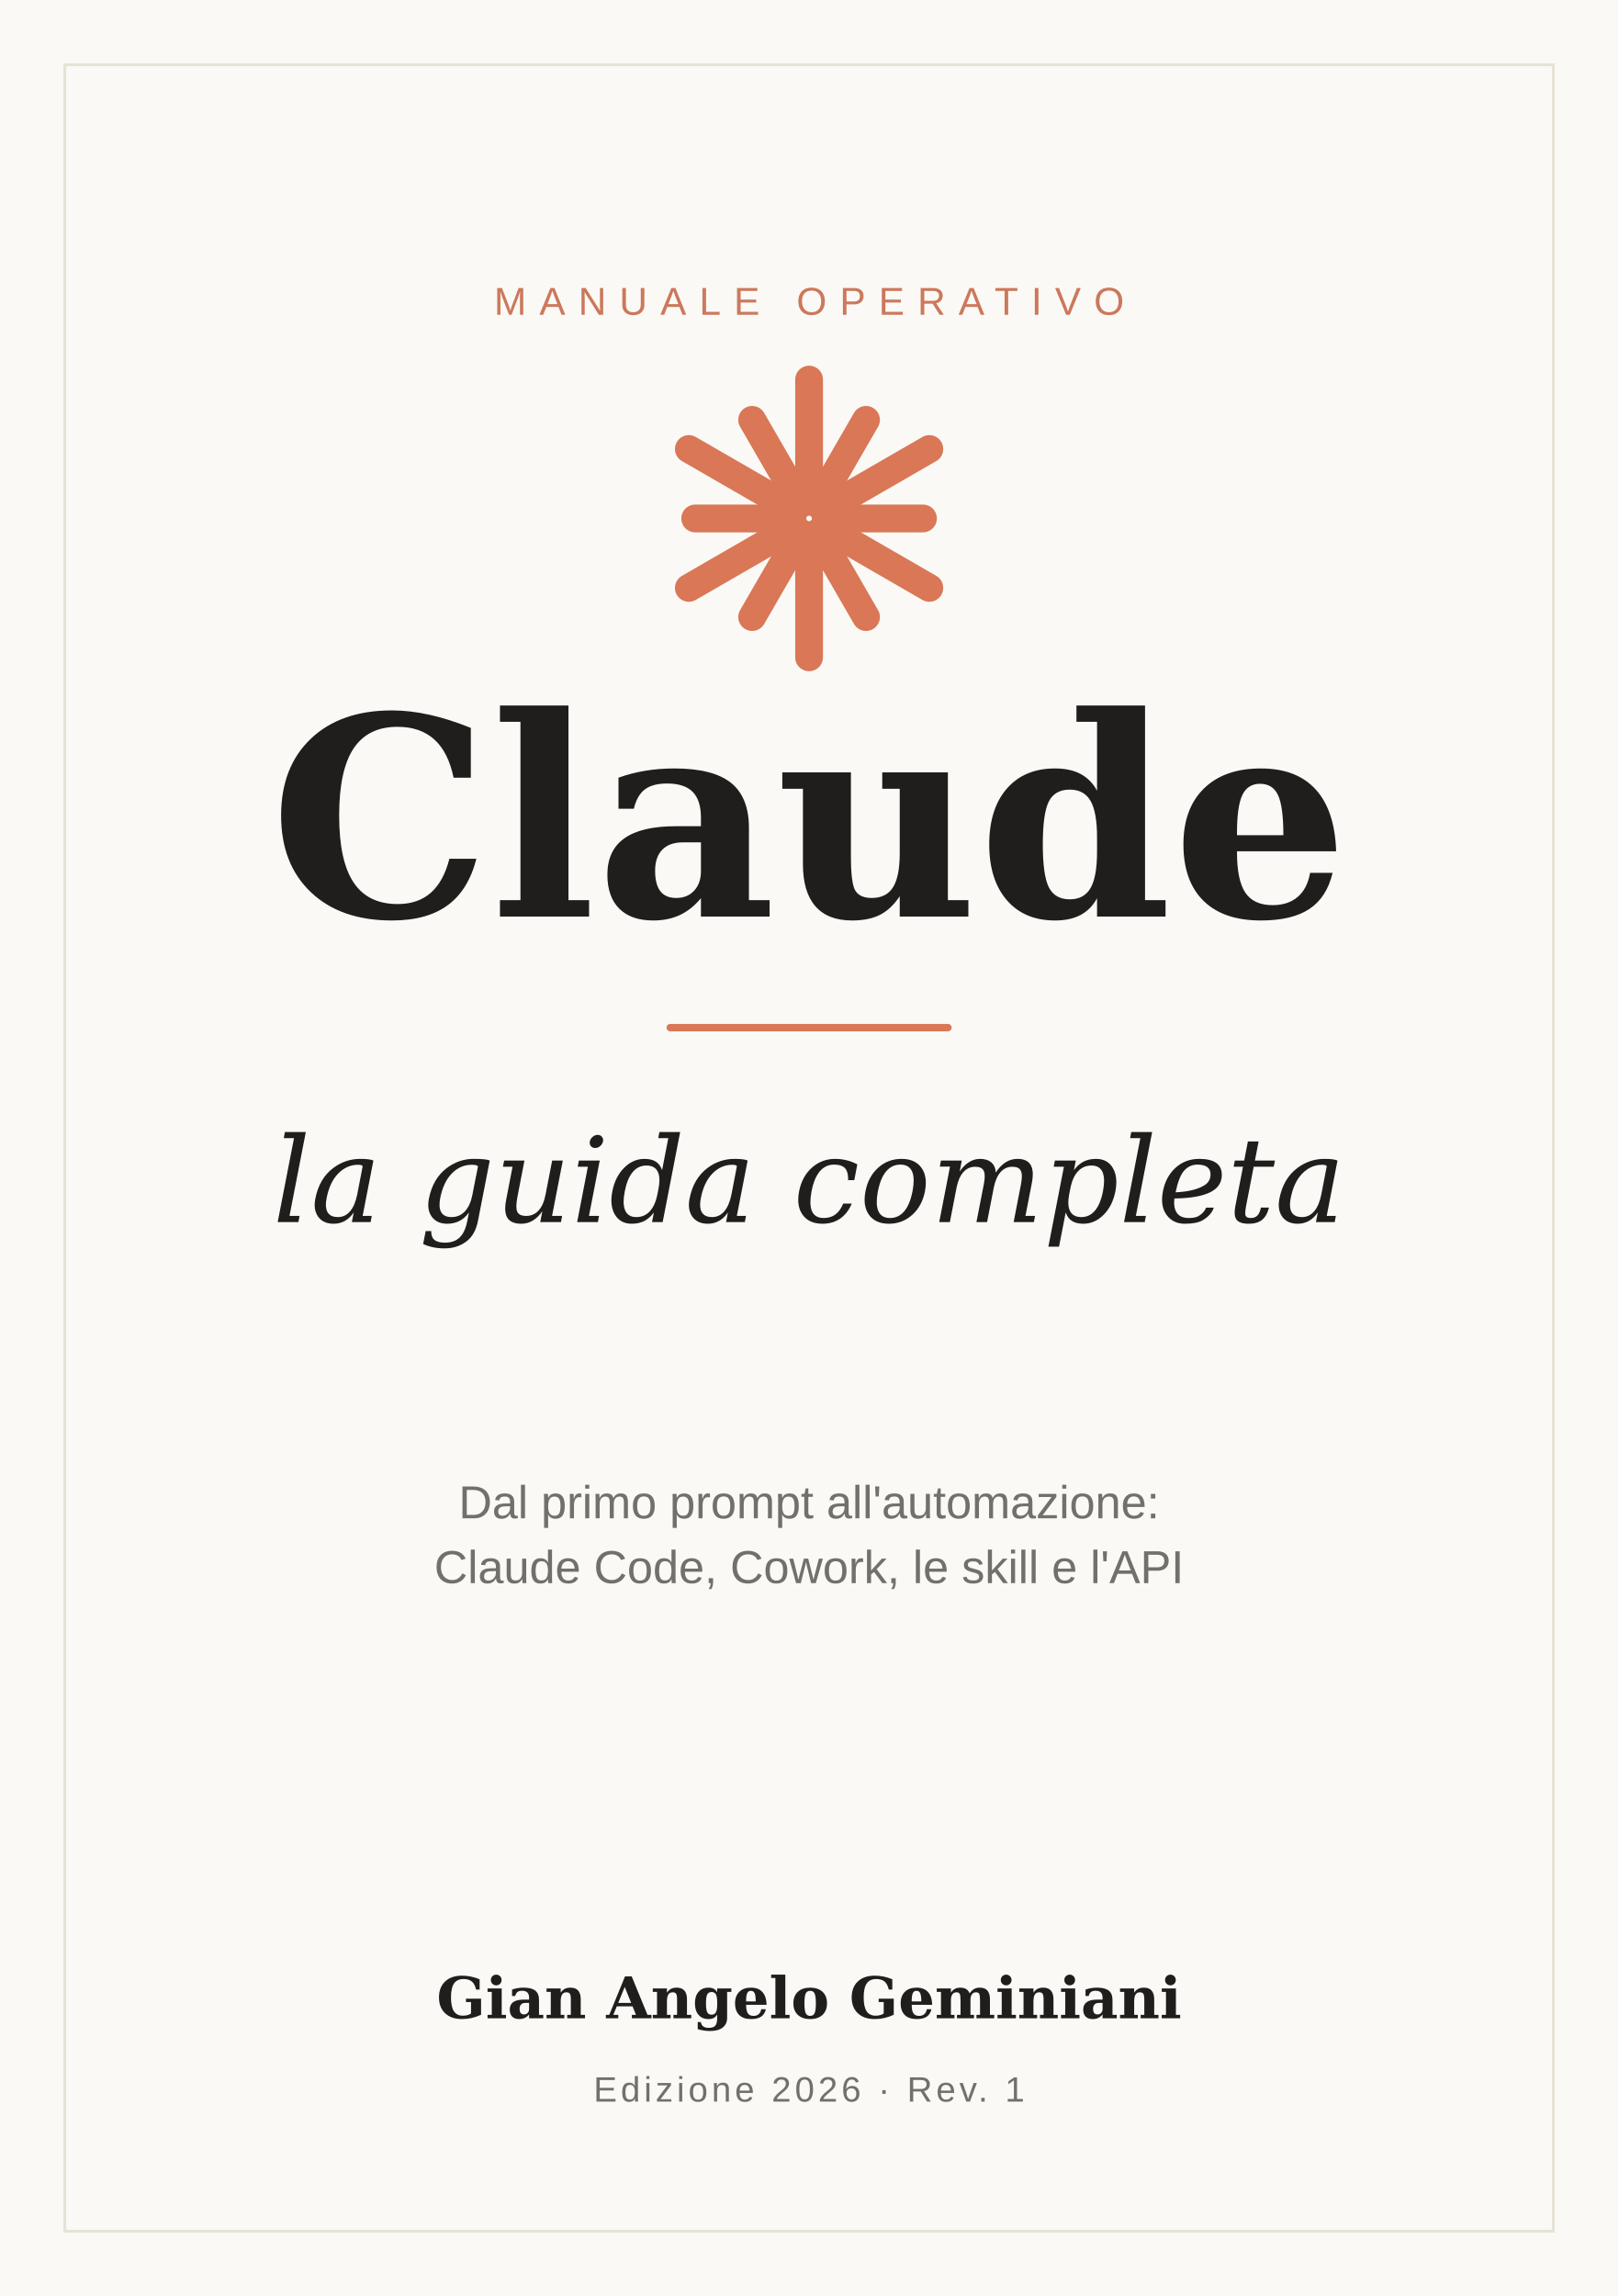
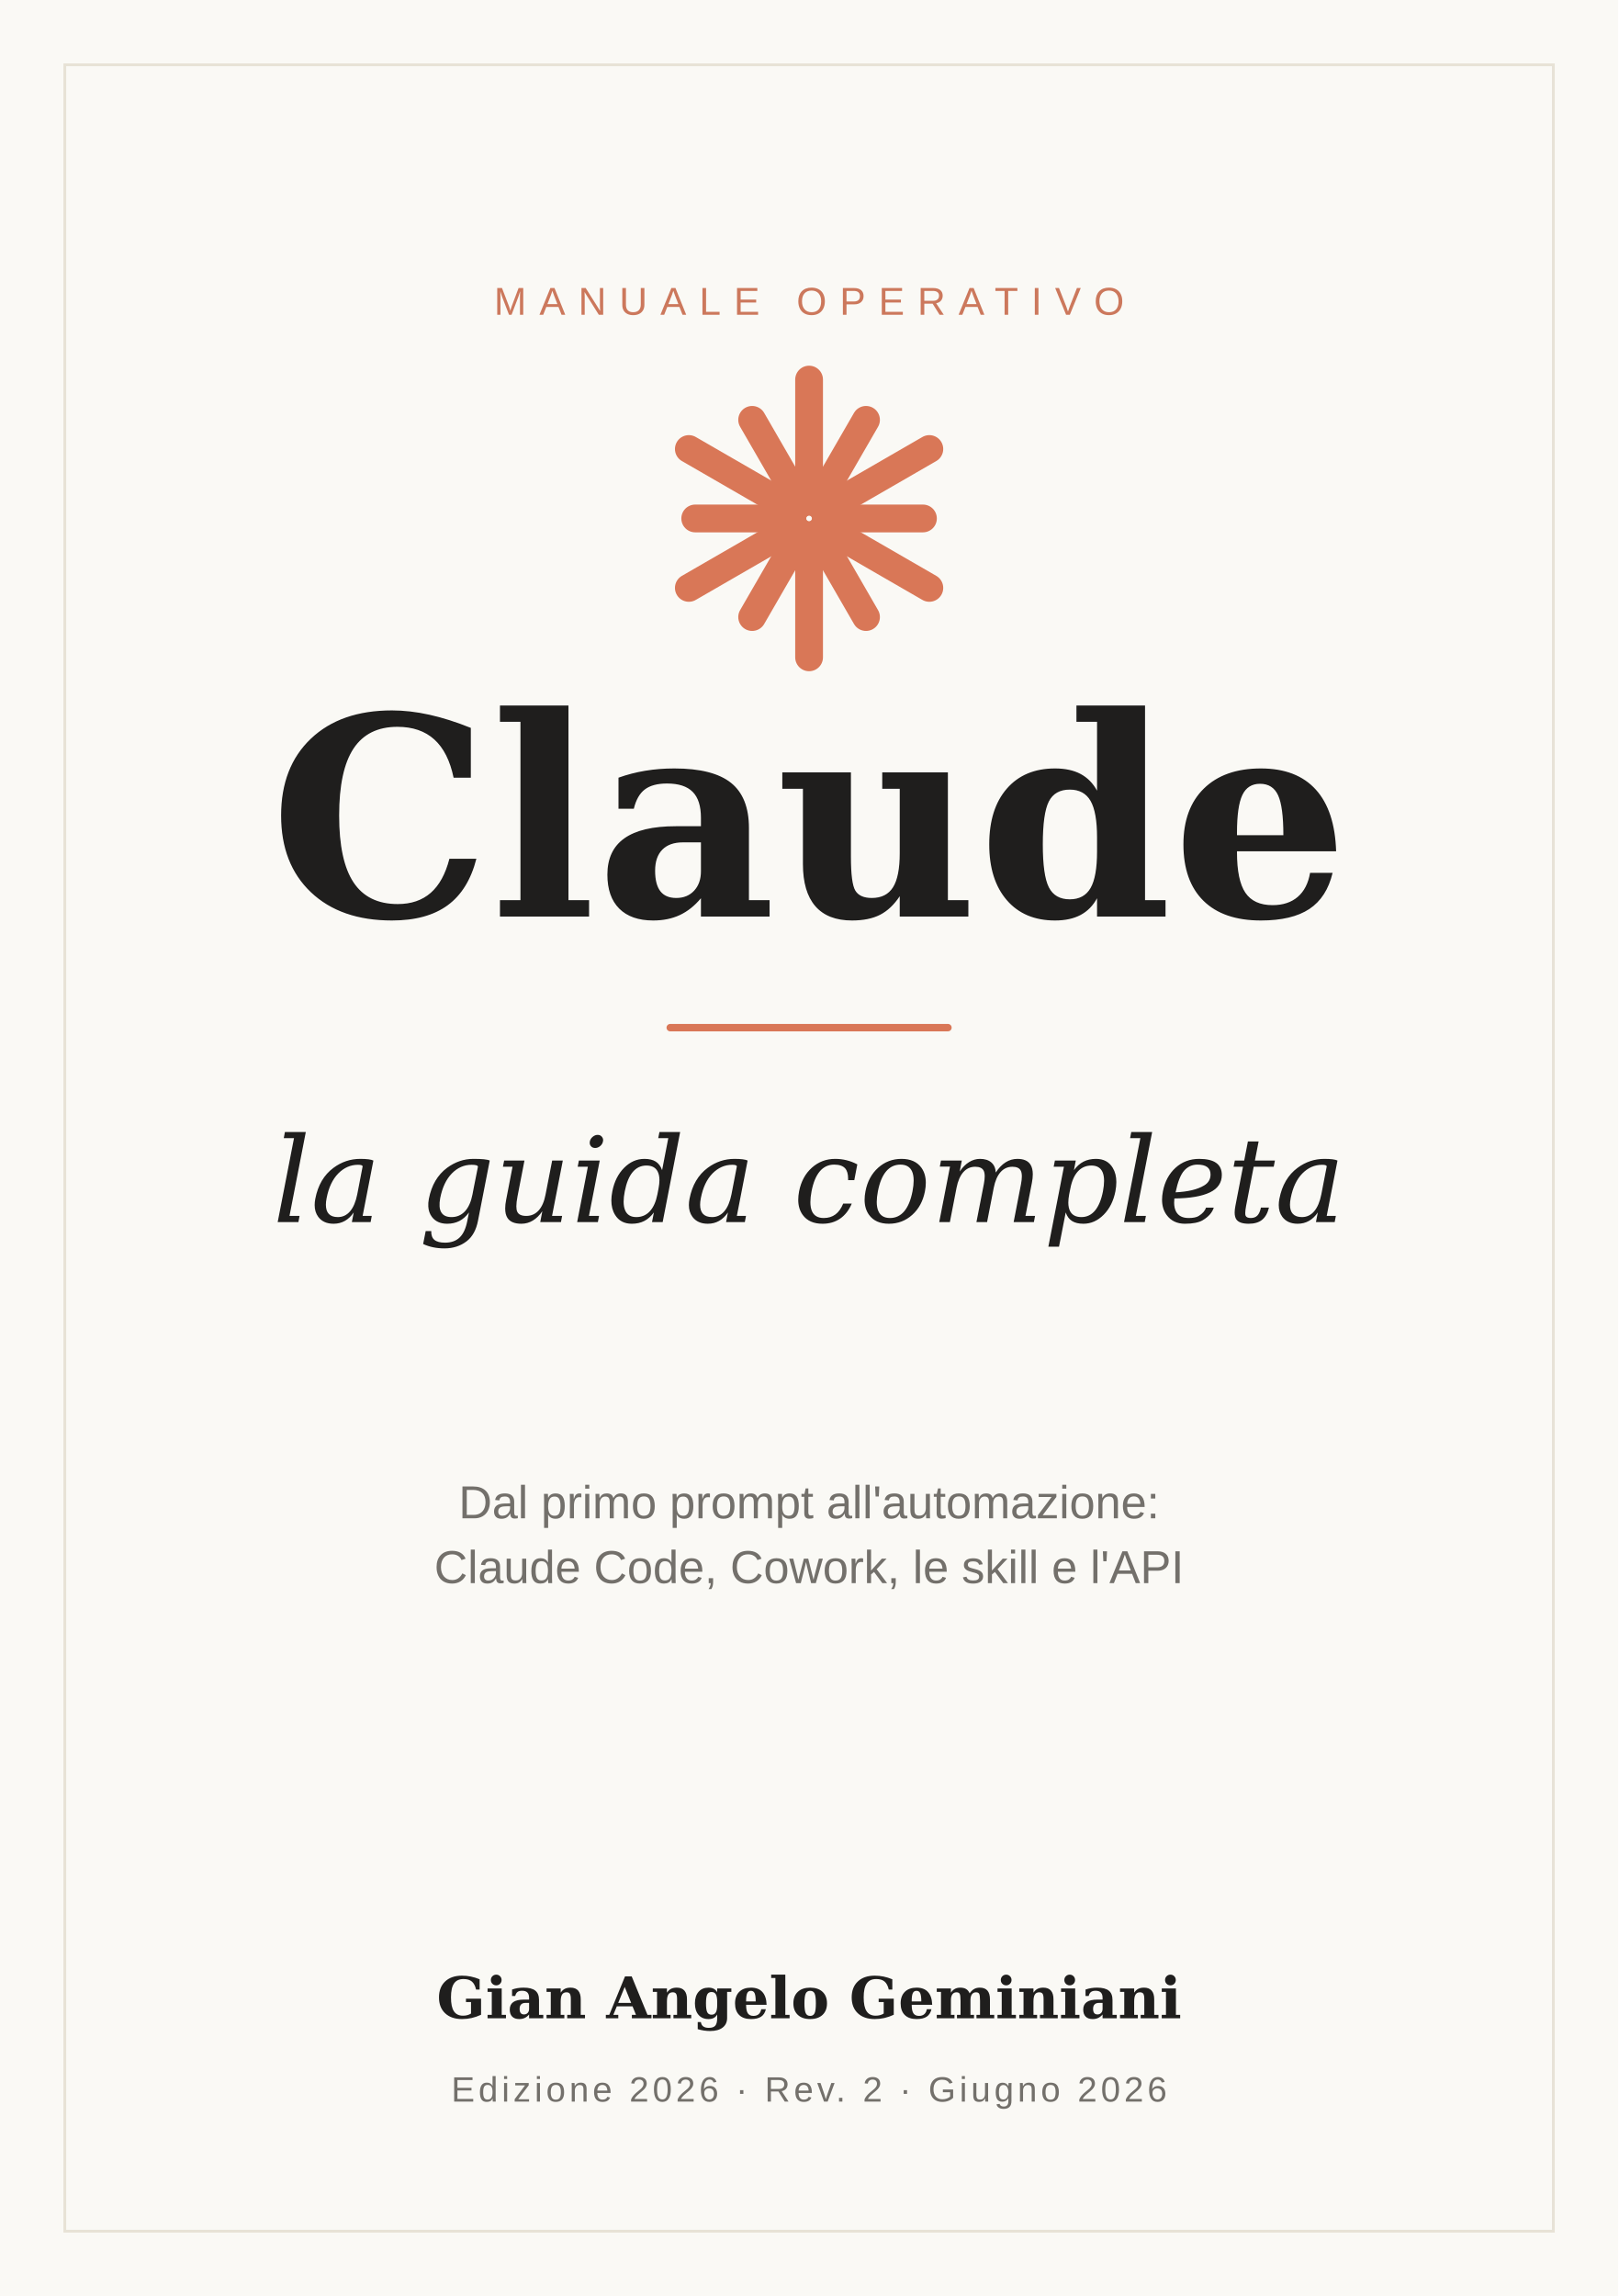
<svg xmlns="http://www.w3.org/2000/svg" width="1748" height="2480" viewBox="0 0 1748 2480">
  <rect width="1748" height="2480" fill="#FAF9F5" />
  <rect x="70" y="70" width="1608" height="2340" fill="none" stroke="#E7E2D6" stroke-width="3" />
  <text x="874.0" y="340" text-anchor="middle" font-family="Liberation Sans, DejaVu Sans, sans-serif" font-size="42" letter-spacing="14" fill="#CC785C">MANUALE OPERATIVO</text>
  <line x1="874.0" y1="542.0" x2="874.0" y2="410.0" stroke="#D97757" stroke-width="30" stroke-linecap="round" />
  <line x1="883.0" y1="544.4" x2="935.5" y2="453.5" stroke="#D97757" stroke-width="30" stroke-linecap="round" />
  <line x1="889.6" y1="551.0" x2="1003.9" y2="485.0" stroke="#D97757" stroke-width="30" stroke-linecap="round" />
  <line x1="892.0" y1="560.0" x2="997.0" y2="560.0" stroke="#D97757" stroke-width="30" stroke-linecap="round" />
  <line x1="889.6" y1="569.0" x2="1003.9" y2="635.0" stroke="#D97757" stroke-width="30" stroke-linecap="round" />
  <line x1="883.0" y1="575.6" x2="935.5" y2="666.5" stroke="#D97757" stroke-width="30" stroke-linecap="round" />
  <line x1="874.0" y1="578.0" x2="874.0" y2="710.0" stroke="#D97757" stroke-width="30" stroke-linecap="round" />
  <line x1="865.0" y1="575.6" x2="812.5" y2="666.5" stroke="#D97757" stroke-width="30" stroke-linecap="round" />
  <line x1="858.4" y1="569.0" x2="744.1" y2="635.0" stroke="#D97757" stroke-width="30" stroke-linecap="round" />
  <line x1="856.0" y1="560.0" x2="751.0" y2="560.0" stroke="#D97757" stroke-width="30" stroke-linecap="round" />
  <line x1="858.4" y1="551.0" x2="744.1" y2="485.0" stroke="#D97757" stroke-width="30" stroke-linecap="round" />
  <line x1="865.0" y1="544.4" x2="812.5" y2="453.5" stroke="#D97757" stroke-width="30" stroke-linecap="round" />
  <text x="874.0" y="990" text-anchor="middle" font-family="Lora, DejaVu Serif, serif" font-weight="700" font-size="300" fill="#1F1E1D">Claude</text>
  <line x1="724.0" y1="1110" x2="1024.0" y2="1110" stroke="#D97757" stroke-width="8" stroke-linecap="round" />
  <text x="874.0" y="1320" text-anchor="middle" font-family="Lora, DejaVu Serif, serif" font-style="italic" font-size="128" fill="#1F1E1D">la guida completa</text>
  <text x="874.0" y="1640" text-anchor="middle" font-family="Liberation Sans, DejaVu Sans, sans-serif" font-size="50" fill="#73706B">Dal primo prompt all'automazione:</text>
  <text x="874.0" y="1710" text-anchor="middle" font-family="Liberation Sans, DejaVu Sans, sans-serif" font-size="50" fill="#73706B">Claude Code, Cowork, le skill e l'API</text>
  <text x="874.0" y="2180" text-anchor="middle" font-family="Lora, DejaVu Serif, serif" font-weight="700" font-size="62" fill="#1F1E1D">Gian Angelo Geminiani</text>
-   <text x="874.0" y="2270" text-anchor="middle" font-family="Liberation Sans, DejaVu Sans, sans-serif" font-size="38" letter-spacing="4" fill="#73706B">Edizione 2026  ·  Rev. 1</text>
+   <text x="874.0" y="2270" text-anchor="middle" font-family="Liberation Sans, DejaVu Sans, sans-serif" font-size="38" letter-spacing="4" fill="#73706B">Edizione 2026  ·  Rev. 2  ·  Giugno 2026</text>
</svg>
